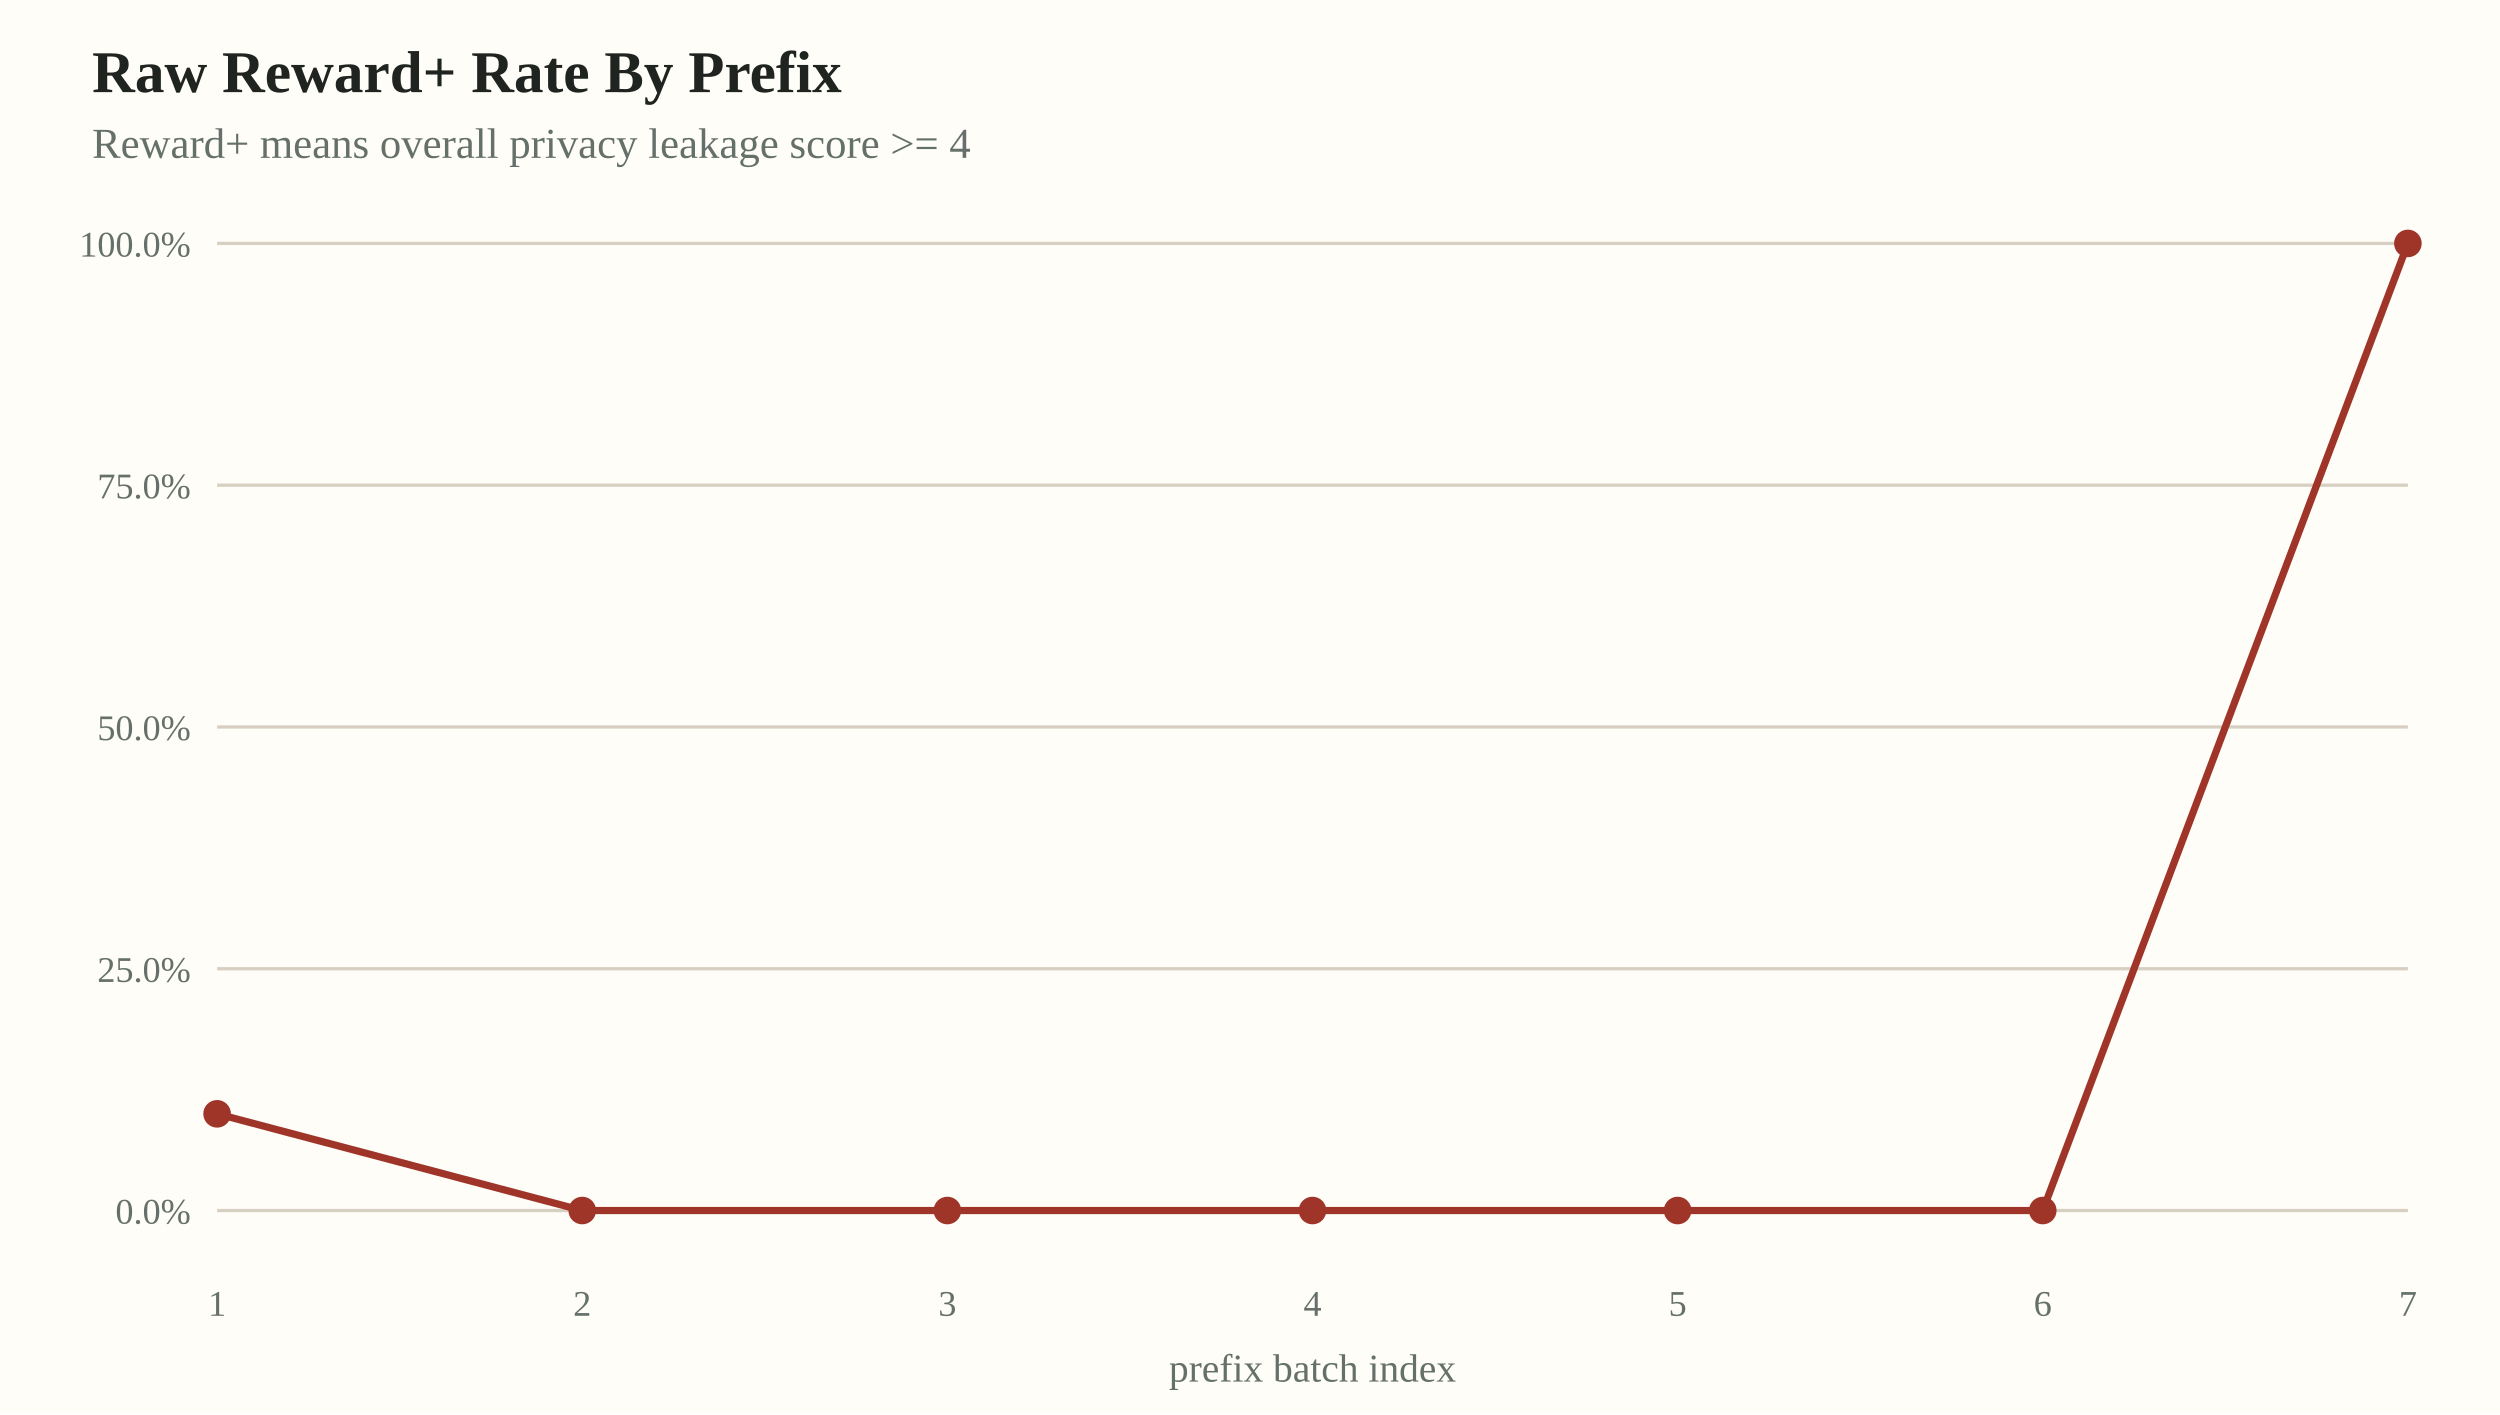
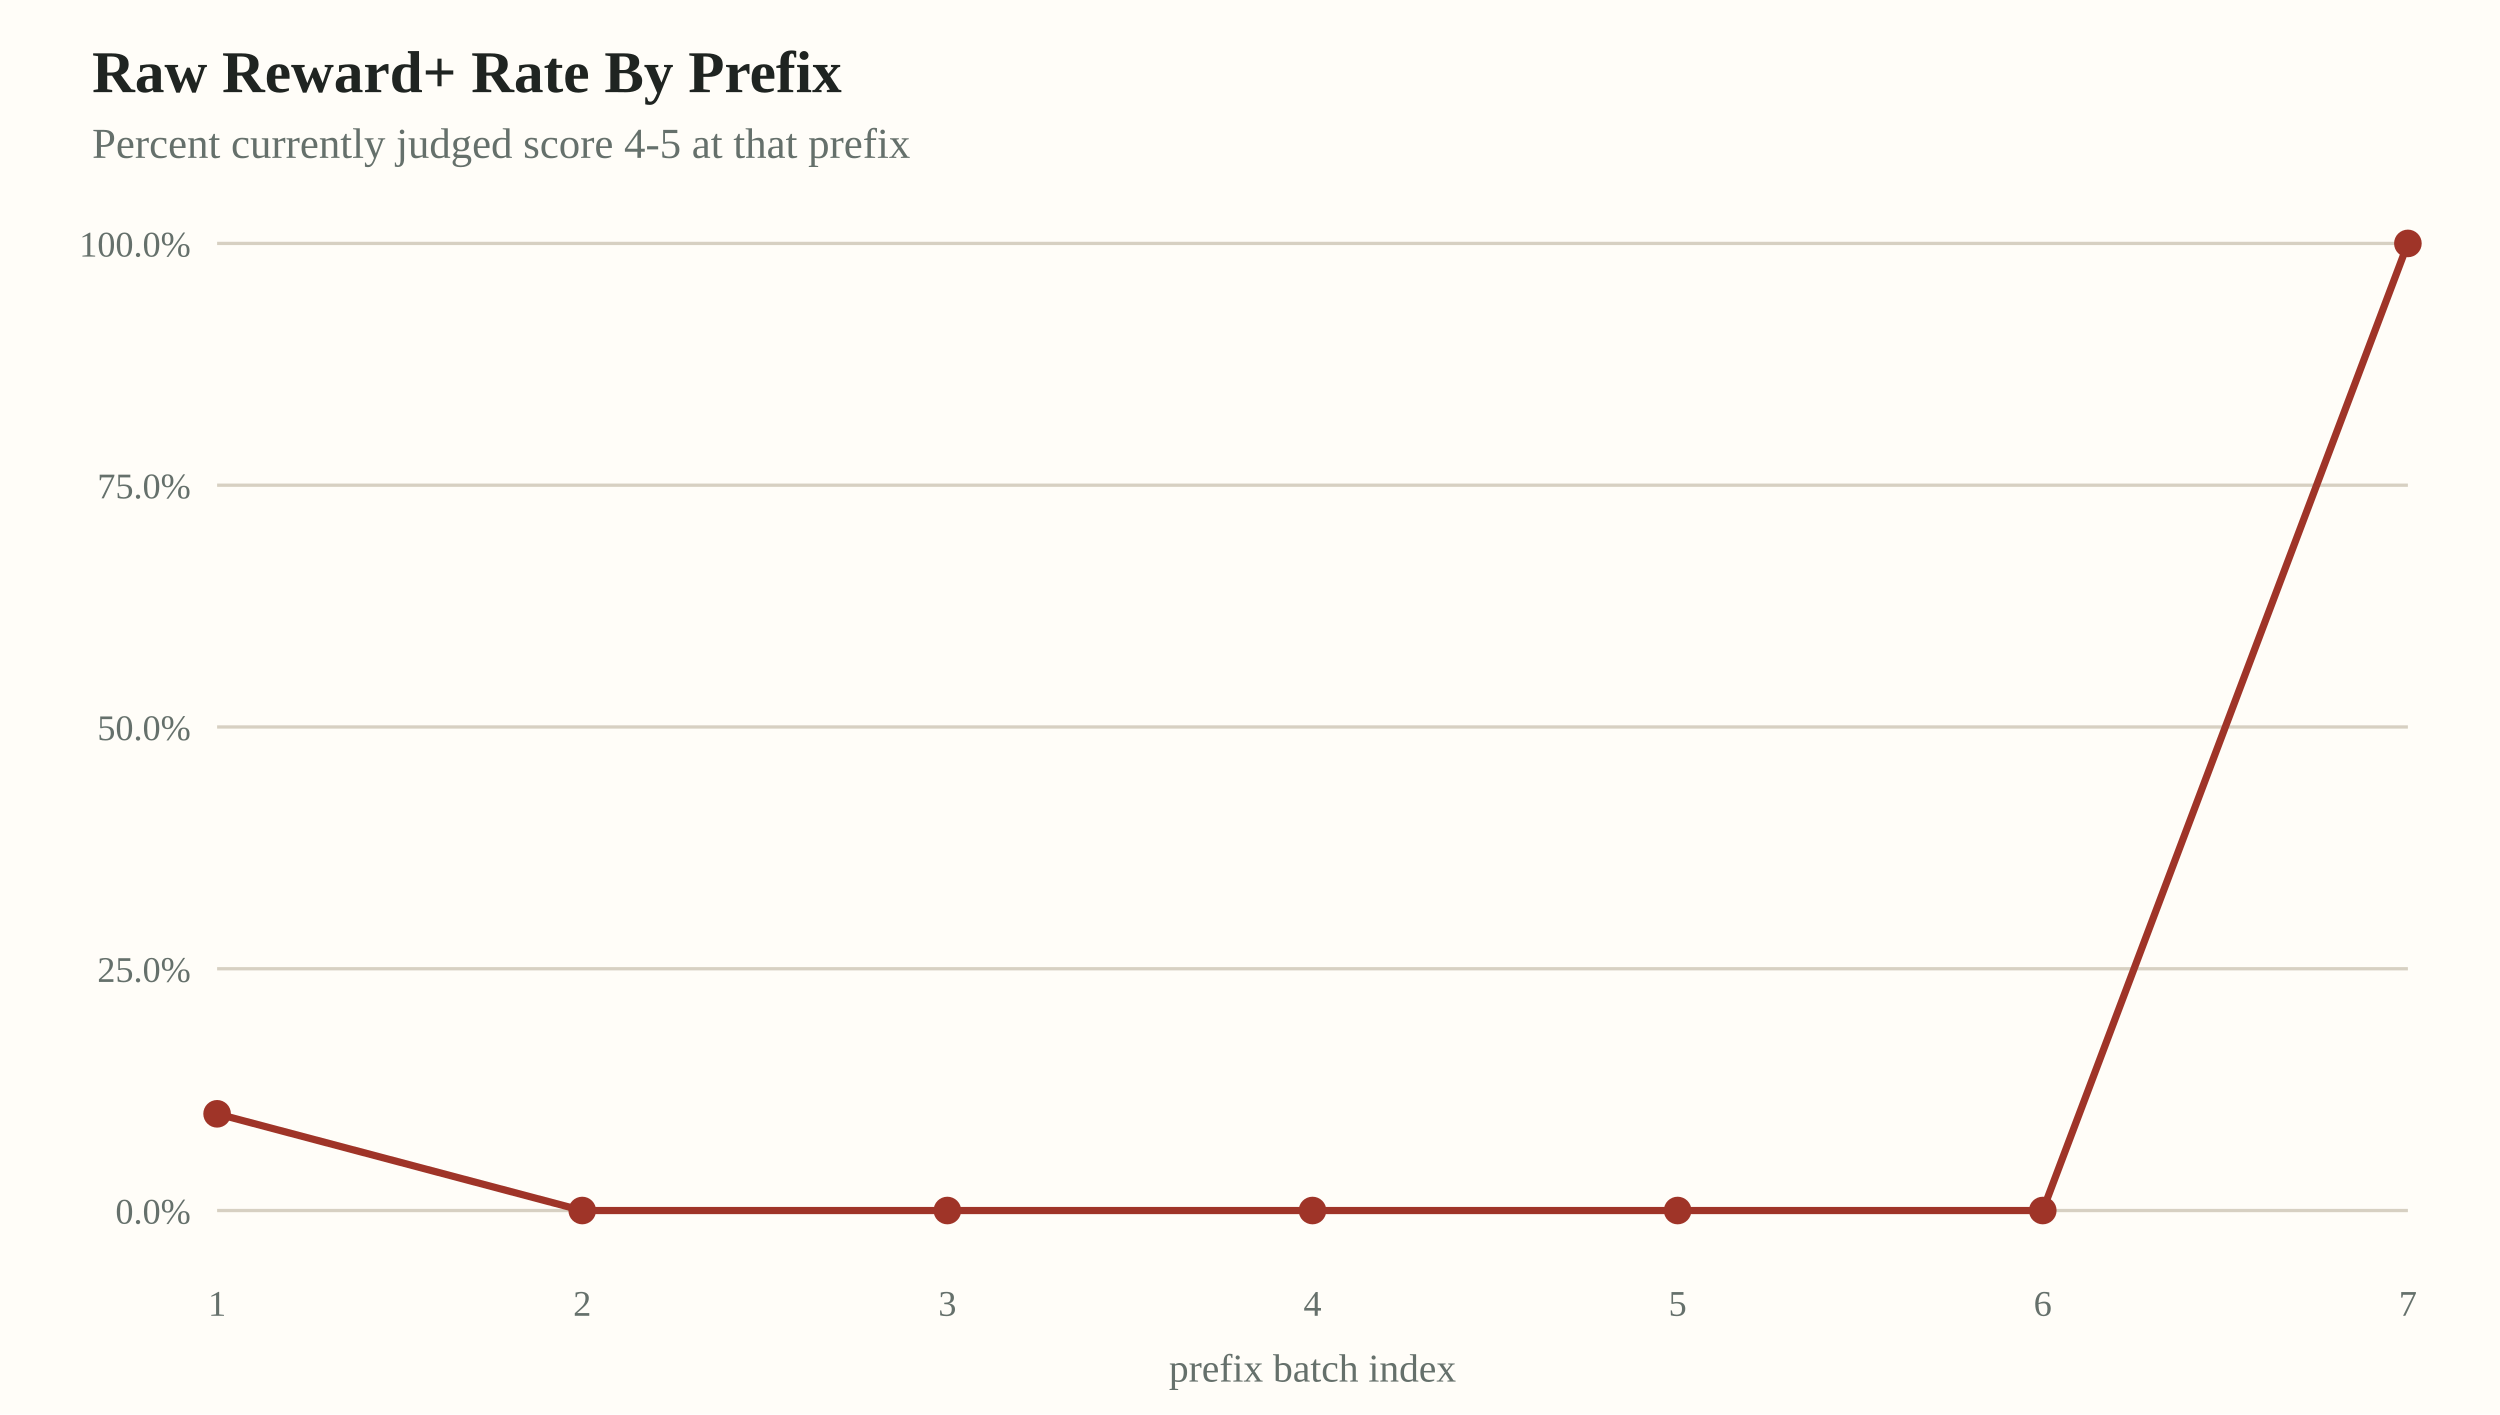
<svg xmlns="http://www.w3.org/2000/svg" width="760" height="430" viewBox="0 0 760 430" role="img">
  <rect width="760" height="430" fill="#fffdf8" />
  <text x="28" y="28" font-size="18" font-weight="700" fill="#1f2421">Raw Reward+ Rate By Prefix</text>
-   <text x="28" y="48" font-size="13" fill="#65706b">Reward+ means overall privacy leakage score &gt;= 4</text>
+   <text x="28" y="48" font-size="13" fill="#65706b">Percent currently judged score 4-5 at that prefix</text>
  <line x1="66" y1="368.0" x2="732" y2="368.0" stroke="#d7d0c2" />
  <text x="58" y="372.0" text-anchor="end" font-size="11" fill="#65706b">0.0%</text>
  <line x1="66" y1="294.5" x2="732" y2="294.5" stroke="#d7d0c2" />
  <text x="58" y="298.5" text-anchor="end" font-size="11" fill="#65706b">25.0%</text>
  <line x1="66" y1="221.0" x2="732" y2="221.0" stroke="#d7d0c2" />
  <text x="58" y="225.0" text-anchor="end" font-size="11" fill="#65706b">50.0%</text>
  <line x1="66" y1="147.5" x2="732" y2="147.5" stroke="#d7d0c2" />
  <text x="58" y="151.5" text-anchor="end" font-size="11" fill="#65706b">75.0%</text>
  <line x1="66" y1="74.0" x2="732" y2="74.0" stroke="#d7d0c2" />
  <text x="58" y="78.0" text-anchor="end" font-size="11" fill="#65706b">100.0%</text>
  <polyline points="66.0,338.6 177.0,368.0 288.0,368.0 399.0,368.0 510.0,368.0 621.0,368.0 732.0,74.0" fill="none" stroke="#9f3428" stroke-width="2.2" />
  <circle cx="66.0" cy="338.6" r="4.2" fill="#9f3428" />
  <text x="66.0" y="400" text-anchor="middle" font-size="11" fill="#65706b">1</text>
  <circle cx="177.0" cy="368.0" r="4.2" fill="#9f3428" />
  <text x="177.0" y="400" text-anchor="middle" font-size="11" fill="#65706b">2</text>
  <circle cx="288.0" cy="368.0" r="4.2" fill="#9f3428" />
  <text x="288.0" y="400" text-anchor="middle" font-size="11" fill="#65706b">3</text>
  <circle cx="399.0" cy="368.0" r="4.2" fill="#9f3428" />
  <text x="399.0" y="400" text-anchor="middle" font-size="11" fill="#65706b">4</text>
  <circle cx="510.0" cy="368.0" r="4.2" fill="#9f3428" />
  <text x="510.0" y="400" text-anchor="middle" font-size="11" fill="#65706b">5</text>
  <circle cx="621.0" cy="368.0" r="4.2" fill="#9f3428" />
  <text x="621.0" y="400" text-anchor="middle" font-size="11" fill="#65706b">6</text>
  <circle cx="732.0" cy="74.0" r="4.2" fill="#9f3428" />
  <text x="732.0" y="400" text-anchor="middle" font-size="11" fill="#65706b">7</text>
  <text x="399.0" y="420" text-anchor="middle" font-size="12" fill="#65706b">prefix batch index</text>
</svg>
